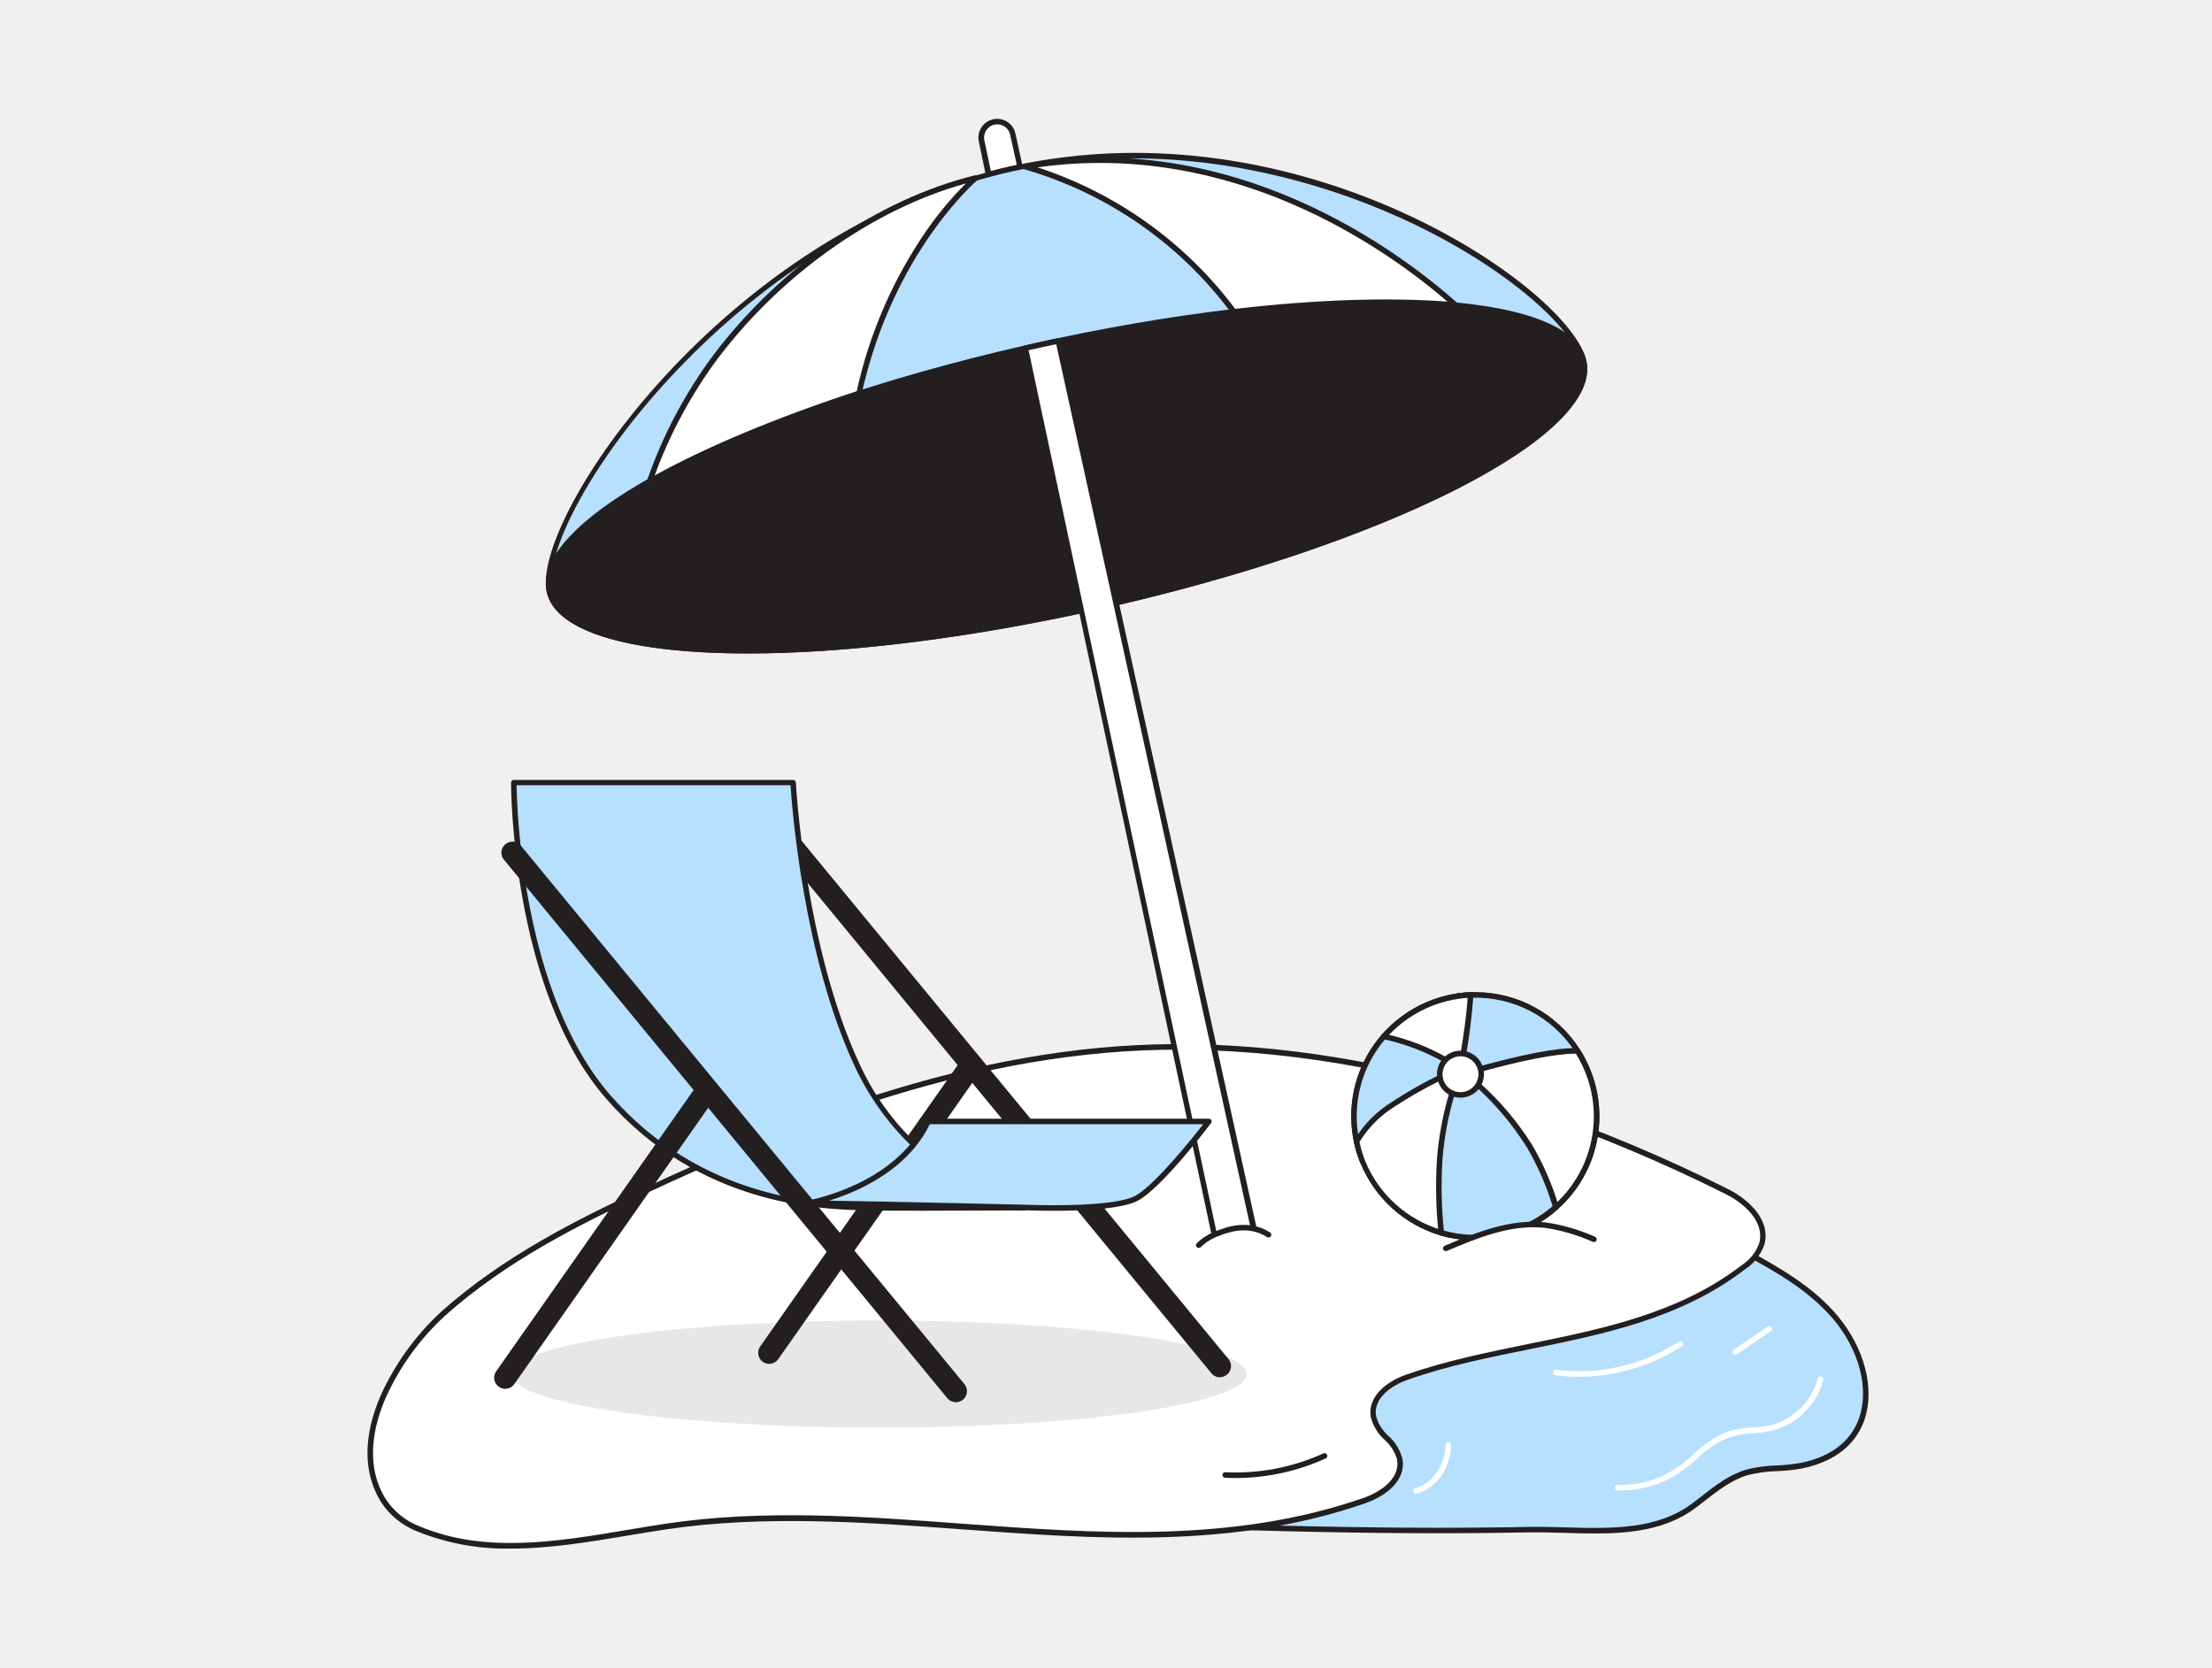
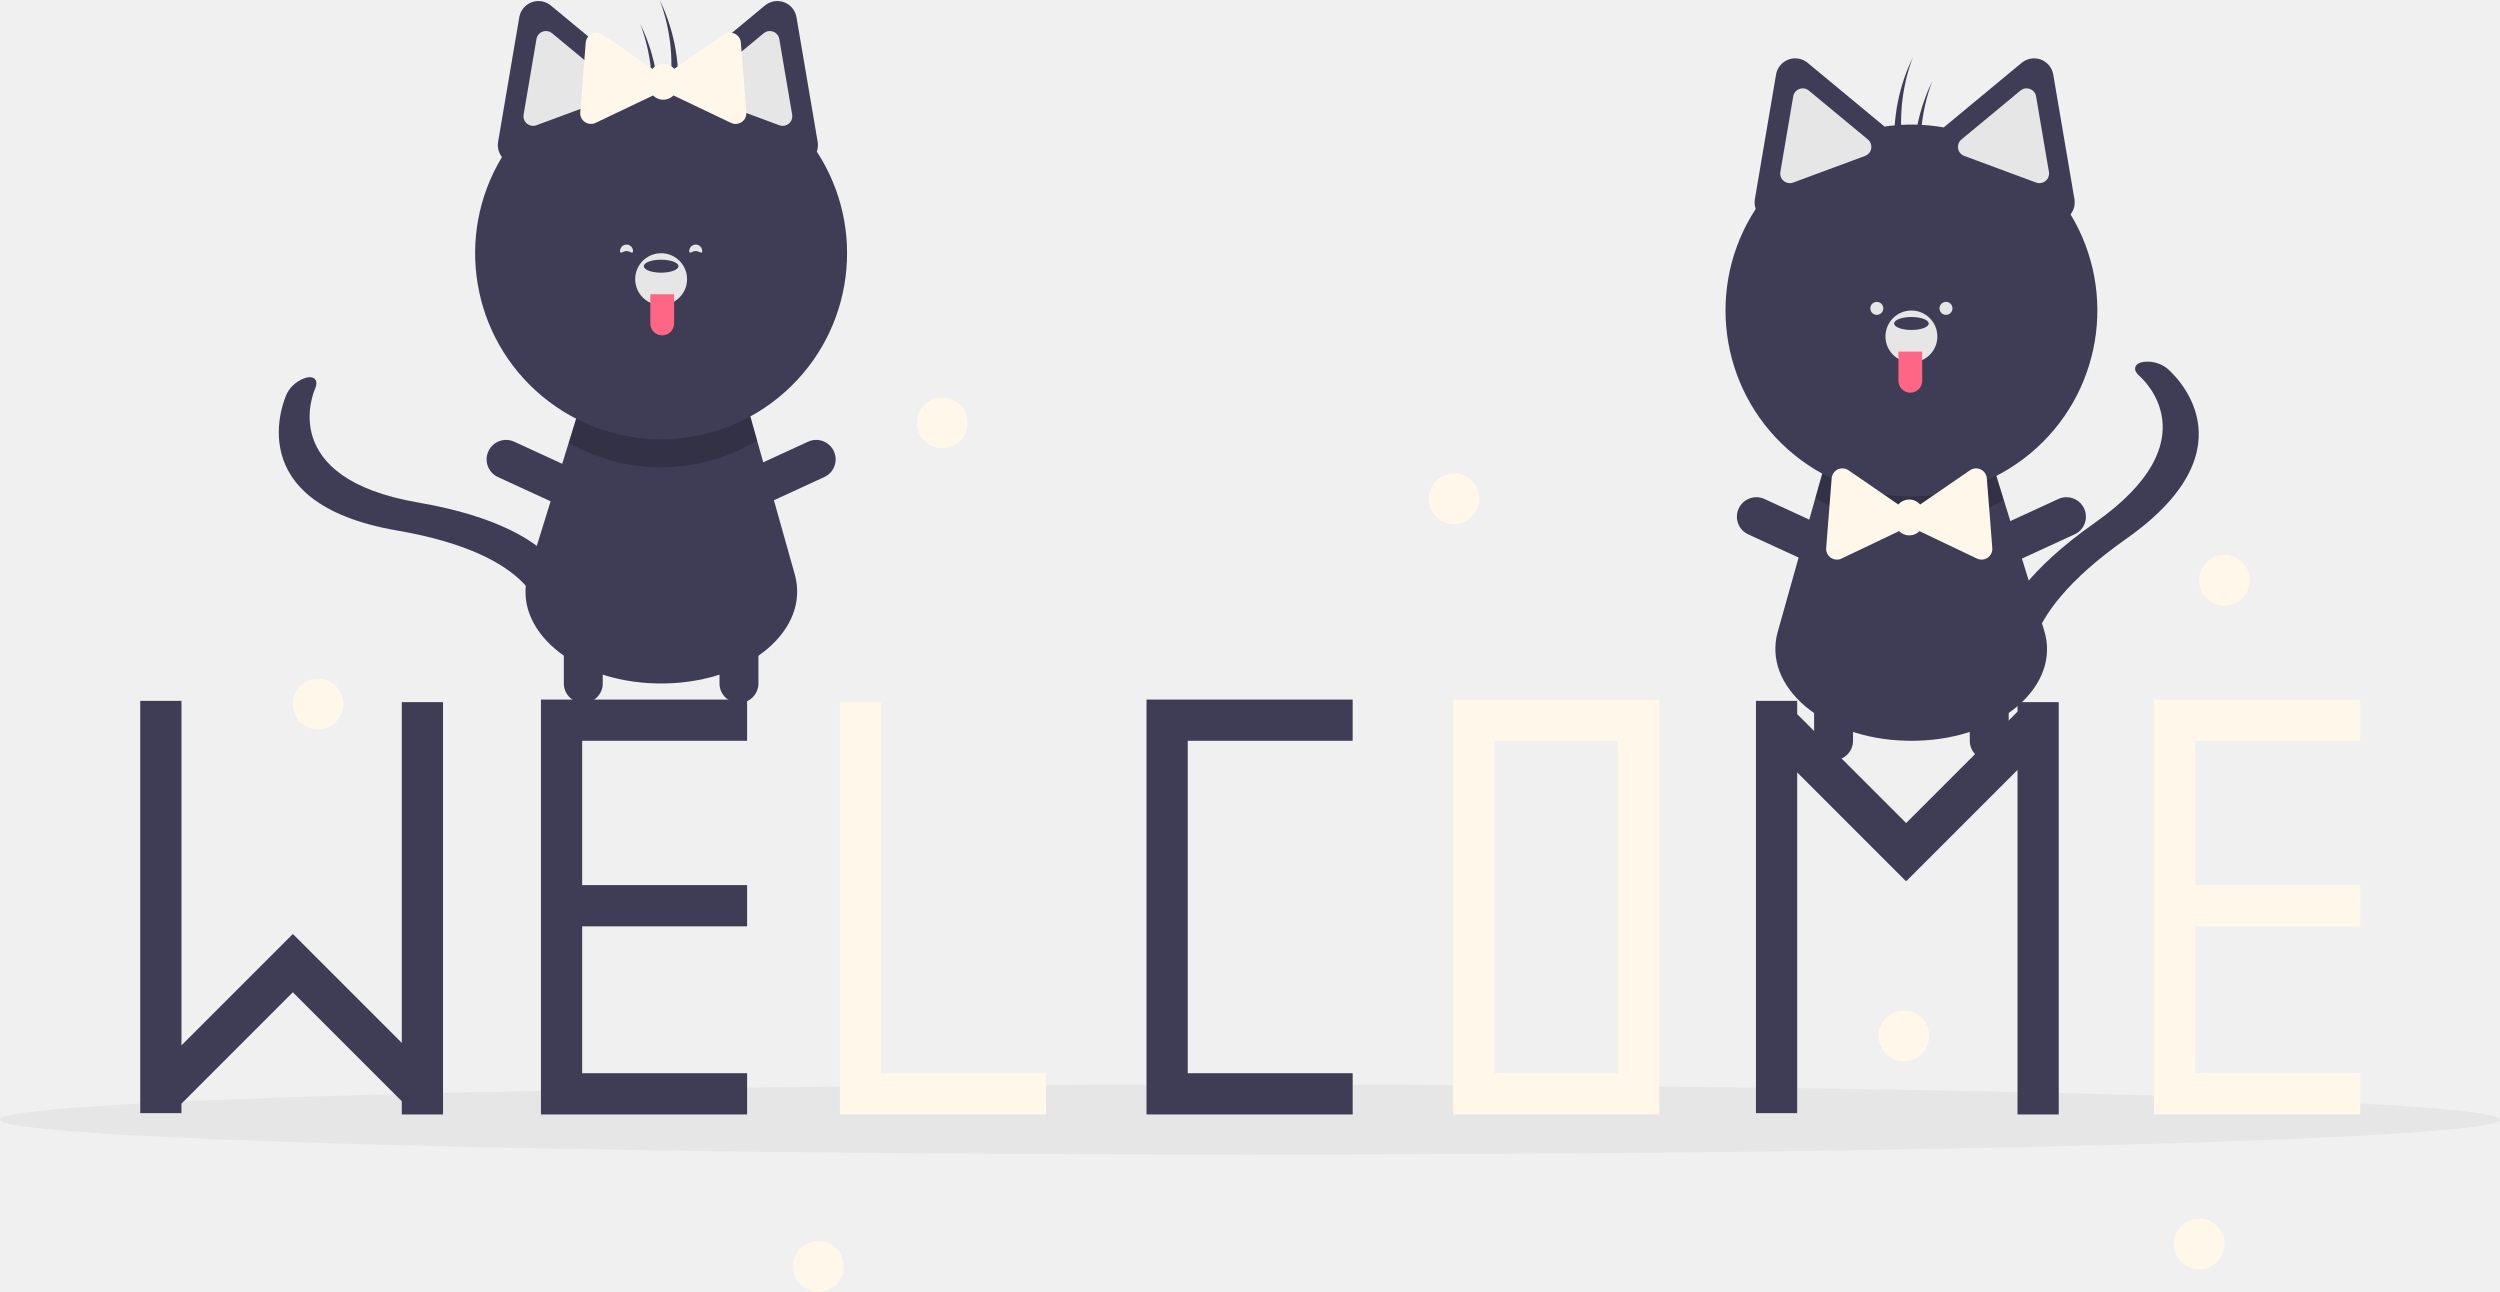
- <svg xmlns="http://www.w3.org/2000/svg" viewBox="0 0 400 300" width="406" height="306" class="illustration styles_illustrationTablet__1DWOa">
-   <g id="_546_umrella_flatline" data-name="#546_umrella_flatline">
-     <path d="M269.66,275.94c2.22,0,4.45-.06,6.68-.1,9.87-.2,21.62,1.94,30-4.35,3-2.28,5.93-4.93,9.57-6,3.21-1,6.68-.55,10-1.24,14.68-3.07,13.79-17.6,6-26.84-7.56-9-19.3-12.16-28.23-19.36-5.43-4.39-13.06-3.5-19.29-3.5a76.45,76.45,0,0,0-47,16.19c-4.79,3.67-9.18,6.25-12.76,11.91a68.66,68.66,0,0,0-8.72,21.08,12,12,0,0,0-.31,5.61c1.18,4.5,6.34,6,9.48,6.1C239.88,275.85,254.78,276.11,269.66,275.94Z" fill="#b7e0ff" />
-     <path d="M288.37,276.54c-1.82,0-3.65-.06-5.47-.11-2.29-.07-4.45-.13-6.55-.09s-4.46.08-6.69.1h0c-12.94.14-27.13,0-44.67-.51-3.08-.09-8.66-1.55-9.94-6.47a12.39,12.39,0,0,1,.3-5.85,70,70,0,0,1,8.78-21.24c3-4.74,6.6-7.39,10.41-10.19.81-.59,1.64-1.2,2.48-1.85,14.09-10.77,30.44-16.42,47.31-16.29.87,0,1.77,0,2.69,0,5.67-.11,12.1-.23,16.91,3.65a81.43,81.43,0,0,0,11.77,7.42c5.89,3.26,12,6.63,16.53,12,4.93,5.84,6.86,13.25,4.92,18.88-1.09,3.16-3.92,7.25-11.19,8.77a30.47,30.47,0,0,1-4.53.5A23.75,23.75,0,0,0,316,266c-2.88.86-5.36,2.79-7.75,4.65-.56.43-1.1.86-1.66,1.28C301.38,275.83,294.94,276.54,288.37,276.54Zm-10.6-1.21c1.67,0,3.37.05,5.15.1,8.2.24,16.68.49,23.11-4.34.55-.41,1.09-.84,1.64-1.26,2.47-1.93,5-3.92,8.08-4.83a25.1,25.1,0,0,1,5.62-.77,30.41,30.41,0,0,0,4.38-.48c5.4-1.12,9-3.93,10.45-8.12,1.83-5.3,0-12.33-4.74-17.91C327,232.49,321,229.16,315.22,226a81.19,81.19,0,0,1-11.92-7.52c-4.53-3.66-10.77-3.54-16.26-3.43-1.1,0-2.17,0-3.22,0-16.46,0-32.42,5.55-46.2,16.09-.84.65-1.67,1.26-2.49,1.86-3.73,2.74-7.25,5.33-10.15,9.92a68.65,68.65,0,0,0-8.65,20.92,11.66,11.66,0,0,0-.32,5.38c1.14,4.35,6.2,5.64,9,5.72,17.53.5,31.71.66,44.63.51h0c2.23,0,4.45-.06,6.68-.1Z" fill="#231f20" />
-     <path d="M277.18,200c-20-6.79-40.66-11-61.48-11.39-34.84-.62-68,11.44-100,26.46-12.37,5.82-24.79,12.21-35.45,21.69-7.43,6.61-18.07,22.34-10.89,33.87a13.44,13.44,0,0,0,6.34,5.13c14.17,5.94,30.38,1.7,44.76-.45,41.88-6.26,85.16,9.64,126.35-4.73,3.21-1.12,7.1-3.79,6.3-7.57-.64-3.07-4.17-4.45-4.73-7.55-.65-3.6,3-6.08,6-7.14,20.3-7.1,43.17-6.3,60.84-19.88a8.42,8.42,0,0,0,3.34-4.19c1.18-4.19-2.81-7.76-6.3-9.5A282.24,282.24,0,0,0,277.18,200Z" fill="#fff" />
-     <path d="M92.38,279.27a43.13,43.13,0,0,1-16.9-3.09,13.76,13.76,0,0,1-6.58-5.33c-3.24-5.21-3.27-11.86-.07-19.24a46.85,46.85,0,0,1,11.06-15.27c11.1-9.87,24.18-16.41,35.57-21.76,28.7-13.48,63.06-27.18,100.25-26.51,19.66.35,40.39,4.19,61.63,11.42h0a283,283,0,0,1,35.14,14.77c3.81,1.9,7.81,5.68,6.56,10.09a8.83,8.83,0,0,1-3.52,4.45c-11.52,8.85-25.45,11.68-38.92,14.42-7.33,1.49-14.92,3-22.05,5.53-3,1.05-6.28,3.4-5.71,6.58a7.44,7.44,0,0,0,2.25,3.58,8.48,8.48,0,0,1,2.48,4c.85,4-3,6.89-6.62,8.14-23.88,8.33-48.82,6.51-72.95,4.74-17.62-1.29-35.84-2.62-53.49,0-2.2.32-4.44.7-6.71,1.08C106.7,278.05,99.47,279.27,92.38,279.27Zm120.73-90.22c-36,0-69.3,13.32-97.22,26.43-11.33,5.33-24.33,11.82-35.33,21.61A45.62,45.62,0,0,0,69.75,252c-2.14,4.92-3.87,12.1,0,18.31a12.74,12.74,0,0,0,6.11,4.93c11.87,5,25,2.76,37.77.62,2.28-.38,4.52-.76,6.73-1.09,17.76-2.66,36-1.32,53.71,0,24,1.76,48.87,3.58,72.55-4.68,3.2-1.12,6.68-3.62,6-7a7.66,7.66,0,0,0-2.24-3.49,8.29,8.29,0,0,1-2.49-4.07c-.69-3.8,3-6.53,6.36-7.7,7.2-2.52,14.82-4.07,22.18-5.57,13.36-2.71,27.18-5.52,38.52-14.23a8,8,0,0,0,3.16-3.93c1.08-3.83-2.58-7.2-6.05-8.93a285.51,285.51,0,0,0-35-14.72c-21.14-7.19-41.78-11-61.33-11.36Z" fill="#231f20" />
-     <path d="M285.6,248.21a32.72,32.72,0,0,1-4.31-.28.5.5,0,0,1-.42-.56.48.48,0,0,1,.56-.43,33.1,33.1,0,0,0,22.21-5.12.5.5,0,0,1,.54.84A34.39,34.39,0,0,1,285.6,248.21Z" fill="#fff" />
-     <path d="M313.8,244.22a.49.49,0,0,1-.41-.22.5.5,0,0,1,.13-.7l6.14-4.16a.51.51,0,0,1,.7.14.5.5,0,0,1-.14.69l-6.14,4.16A.47.47,0,0,1,313.8,244.22Z" fill="#fff" />
-     <path d="M256.11,269.36a.5.5,0,0,1-.13-1c3-.8,5.38-4.25,5.41-7.85a.48.48,0,0,1,.51-.49.49.49,0,0,1,.49.5c0,4.1-2.68,7.88-6.15,8.81Z" fill="#fff" />
-     <ellipse cx="158.97" cy="247.71" rx="66.46" ry="9.68" fill="#e6e7e8" />
-     <path d="M182.92,22.92a2.91,2.91,0,0,1,.19.59l1.31,5.94-1.43.31c-1.43.32-2.84.66-4.24,1l-1.28-6.06a2.89,2.89,0,0,1,5.45-1.82Z" fill="#fff" />
-     <path d="M178.75,31.3a.48.48,0,0,1-.26-.07.54.54,0,0,1-.23-.32L177,24.84a3.39,3.39,0,0,1,6.39-2.13h0a3.29,3.29,0,0,1,.23.69l1.3,5.94a.49.49,0,0,1-.07.39.45.45,0,0,1-.32.21l-1.31.28-.11,0c-1.42.31-2.84.66-4.21,1Zm1.55-9.55a2.67,2.67,0,0,0-.56.06A2.41,2.41,0,0,0,178,24.63l1.18,5.55c1.23-.32,2.48-.63,3.75-.91l.1,0,.84-.19-1.2-5.45a2.46,2.46,0,0,0-.16-.48h0A2.37,2.37,0,0,0,180.3,21.75Z" fill="#231f20" />
-     <path d="M99.36,106.18c2.9,13.08,47.13,14.38,98.77,2.9s91.16-31.39,88.25-44.47S234.63,18.28,183,29.76,96.45,93.1,99.36,106.18Z" fill="#b7e0ff" />
-     <path d="M135.25,117.41c-1.64,0-3.24,0-4.8-.07-18.9-.55-30.12-4.48-31.58-11-2.94-13.22,32.09-65.48,84-77C235.46,17.58,284,51.48,286.87,64.5c3,13.56-35.92,33.35-88.63,45.07C175.31,114.67,153.18,117.41,135.25,117.41Zm-35.4-11.34c1.33,6,12.49,9.74,30.63,10.27,18.62.54,42.61-2.2,67.54-7.75,51.3-11.4,90.71-31.08,87.87-43.87-1.39-6.26-14.16-17.8-33.14-26.29-13.2-5.91-39.8-14.82-69.66-8.19C131.7,41.67,97,93.09,99.85,106.07Z" fill="#231f20" />
-     <path d="M286.38,64.61c2.84,12.77-34.75,32.05-84.6,43.64-1.2.29-2.42.56-3.64.84l-2.59.56c-50.53,10.86-93.34,9.39-96.2-3.47s35.52-32.44,86.1-44l2.15-.48,3.75-.82C241.38,50.31,283.54,51.85,286.38,64.61Z" fill="#231f20" />
-     <path d="M135.29,117.42c-20.88,0-34.79-3.78-36.42-11.13-3-13.26,35-32.84,86.47-44.57l2.15-.49,3.76-.81c50.72-10.75,92.72-9,95.61,4.08s-34.42,32.49-85,44.24c-1.2.29-2.42.56-3.64.83-.86.2-1.73.38-2.59.57C172.91,115,151.9,117.42,135.29,117.42Zm115.25-63c-16.36,0-37,2.28-59.08,7l-3.75.82c-.73.15-1.44.32-2.14.48-50,11.42-88.5,30.88-85.73,43.38s45.66,13.83,95.61,3.09l2.58-.56q1.83-.41,3.63-.84c49.18-11.43,87-30.74,84.23-43h0C284.38,57.93,270.75,54.44,250.54,54.44Z" fill="#231f20" />
-     <path d="M263.23,54.44c-10.71-1-24.52-.62-40.1,1.2a71.84,71.84,0,0,0-37.84-26.27C223.08,23,252.5,44.9,263.23,54.44Z" fill="#fff" />
-     <path d="M223.13,56.14a.51.51,0,0,1-.41-.2,71.23,71.23,0,0,0-37.53-26.08.5.5,0,0,1-.39-.5.49.49,0,0,1,.41-.48c37.93-6.4,67.43,15.48,78.35,25.18a.51.51,0,0,1,.13.57.5.5,0,0,1-.51.3c-10.77-1-24.6-.6-40,1.21ZM187.61,29.52a72.85,72.85,0,0,1,35.75,25.59C238,53.41,251.21,53,261.75,53.8,250.36,44,222.8,24.57,187.61,29.52Z" fill="#231f20" />
-     <path d="M176.45,31.45s-15.31,12.76-21.11,39c-15.2,4.92-28.22,10.4-37.87,15.88a85.09,85.09,0,0,1,12-22.55C139.58,50.34,156.68,36.29,176.45,31.45Z" fill="#fff" />
-     <path d="M117.47,86.81a.52.52,0,0,1-.32-.11.5.5,0,0,1-.15-.55,84.58,84.58,0,0,1,12-22.69c12.15-16.07,29.83-28.22,47.31-32.5a.5.5,0,0,1,.43.87c-.15.13-15.25,13-20.94,38.71a.53.53,0,0,1-.33.37c-15,4.85-28.07,10.33-37.79,15.84A.5.5,0,0,1,117.47,86.81Zm57.19-54.38C158,37.05,141.4,48.76,129.82,64.06a83.81,83.81,0,0,0-11.43,21.16C128,79.94,140.56,74.7,154.92,70a82.17,82.17,0,0,1,12.74-29.22A62.24,62.24,0,0,1,174.66,32.43Z" fill="#231f20" />
-     <path d="M219.74,222.71l1.75-.47a16.69,16.69,0,0,1,5-.64l.32,0-25-113.38L191.35,60.91c-1.25.25-2.49.53-3.75.8l-2.15.5,10.11,47.44,24.09,113.09Z" fill="#fff" />
-     <path d="M219.65,223.24a.45.45,0,0,1-.25-.07.51.51,0,0,1-.24-.32L185,62.31a.49.49,0,0,1,.37-.59l.36-.08,1.81-.42,1.38-.3,2.37-.5a.5.5,0,0,1,.59.38l35.41,160.73a.48.48,0,0,1-.11.44.52.52,0,0,1-.43.16l-.29,0a15.87,15.87,0,0,0-4.81.63l-1.46.38-.25.07-.1,0ZM186,62.58l34,159.53,1.34-.35a18.55,18.55,0,0,1,4.76-.68L191,61.5l-1.87.4-1.39.3Z" fill="#231f20" />
-     <path d="M220.6,248.3a2,2,0,0,1-1.54-.73L138.71,150a2,2,0,0,1,3.09-2.54L222.15,245a2,2,0,0,1-1.55,3.27Z" fill="#231f20" />
-     <path d="M139.1,245.87a2,2,0,0,1-1.15-.36,2,2,0,0,1-.48-2.79l35.69-50.84a2,2,0,1,1,3.28,2.3L140.74,245A2,2,0,0,1,139.1,245.87Z" fill="#231f20" />
-     <path d="M143.42,140.75H92.91S92.7,177.7,110,197.53s39.92,19.84,46.4,20.06,28.92,0,28.92,0A46.63,46.63,0,0,1,155,191.9C144.93,170.32,143.42,140.75,143.42,140.75Z" fill="#b7e0ff" />
-     <path d="M166.73,218.18c-4.29,0-8.23,0-10.38-.09l-.7,0c-7.23-.21-29.23-.86-46.06-20.2-17.19-19.75-17.18-56.74-17.18-57.11a.51.51,0,0,1,.5-.5h50.51a.5.5,0,0,1,.5.47c0,.3,1.62,29.73,11.56,51a46.54,46.54,0,0,0,29.91,25.41.5.5,0,0,1,.4.53.51.51,0,0,1-.49.46C185.15,218.09,175.24,218.18,166.73,218.18ZM93.42,141.25c.06,4.46,1.06,37.73,16.92,56,16.54,19,38.22,19.64,45.34,19.85l.71,0c4.88.16,19.08.07,25.58,0a48,48,0,0,1-27.39-25c-9.33-19.93-11.38-47-11.63-50.86Z" fill="#231f20" />
-     <path d="M146.11,216.82s16.09-2.7,21.7-14.78H218.6s-8.63,11.37-12.95,13.82-20.36,1.73-20.36,1.73S152.21,216.82,146.11,216.82Z" fill="#b7e0ff" />
-     <path d="M190.52,218.19c-2.86,0-5-.09-5.25-.11s-33.14-.76-39.16-.76a.5.5,0,0,1-.5-.46.49.49,0,0,1,.42-.53c.15,0,15.89-2.81,21.33-14.5a.48.48,0,0,1,.45-.29H218.6a.5.5,0,0,1,.45.28.49.49,0,0,1-.05.52c-.35.47-8.75,11.49-13.1,13.95C203.08,217.89,195.65,218.19,190.52,218.19Zm-40.59-1.83c10.58.15,35.09.72,35.37.73s16,.68,20.11-1.67c3.51-2,10.13-10.26,12.17-12.88H168.13C164.09,210.88,155.06,214.77,149.93,216.36Z" fill="#231f20" />
-     <path d="M172.85,252.8a2,2,0,0,1-1.54-.72L91,154.55A2,2,0,0,1,94.05,152l80.35,97.53a2,2,0,0,1-.27,2.82A2.06,2.06,0,0,1,172.85,252.8Z" fill="#231f20" />
-     <path d="M91.35,250.38A2,2,0,0,1,90.2,250a2,2,0,0,1-.48-2.78l35.69-50.84a2,2,0,0,1,3.28,2.29L93,249.53A2,2,0,0,1,91.35,250.38Z" fill="#231f20" />
-     <path d="M288.72,201.09A21.94,21.94,0,0,1,266.78,223a22.31,22.31,0,0,1-4.58-.48c-.53-.12-1.05-.25-1.57-.4a22,22,0,0,1-14.2-12.84,21.38,21.38,0,0,1-1.12-3.67,21.92,21.92,0,0,1,4.93-19c.24-.28.49-.55.74-.8a21.8,21.8,0,0,1,12.56-6.48,18.63,18.63,0,0,1,2.38-.22c.29,0,.57,0,.86,0a21.94,21.94,0,0,1,18.47,10.09c.3.48.59,1,.86,1.47A21.75,21.75,0,0,1,288.72,201.09Z" fill="#fff" />
-     <path d="M266.78,223.54a22.81,22.81,0,0,1-4.68-.49c-.55-.12-1.08-.25-1.61-.41A22.62,22.62,0,0,1,246,209.51a21.55,21.55,0,0,1-1.15-3.76,22.83,22.83,0,0,1-.49-4.66,22.48,22.48,0,0,1,5.53-14.75c.25-.29.5-.56.76-.82a22.52,22.52,0,0,1,12.85-6.63,21.48,21.48,0,0,1,2.44-.22l.87,0A22.39,22.39,0,0,1,285.67,189c.31.49.61,1,.88,1.5a22.44,22.44,0,0,1-4.89,27.41,20.77,20.77,0,0,1-2.94,2.22A22.39,22.39,0,0,1,266.78,223.54Zm0-43.89-.84,0a19.61,19.61,0,0,0-2.32.21,21.55,21.55,0,0,0-12.28,6.33q-.37.39-.72.78a21.44,21.44,0,0,0,10.15,34.69c.51.15,1,.28,1.53.39a21.63,21.63,0,0,0,4.48.47A21.45,21.45,0,0,0,285.67,191c-.26-.5-.55-1-.84-1.45A21.39,21.39,0,0,0,266.78,179.65Z" fill="#231f20" />
-     <path d="M264.1,192.64h0c-.13.11-1.37,1.17-3.19,2.77a199.7,199.7,0,0,0-14.47,13.9,21.38,21.38,0,0,1-1.12-3.67,21.92,21.92,0,0,1,4.93-19c.24-.28.49-.55.74-.8a28.9,28.9,0,0,1,10.71,4.75A23.46,23.46,0,0,1,264.1,192.64Z" fill="#b7e0ff" />
-     <path d="M246.43,209.82h-.08a.49.49,0,0,1-.38-.3,21.55,21.55,0,0,1-1.15-3.76,22.83,22.83,0,0,1-.49-4.66,22.48,22.48,0,0,1,5.53-14.75c.25-.28.5-.56.76-.82a.49.49,0,0,1,.47-.14,29.62,29.62,0,0,1,10.9,4.84,25.94,25.94,0,0,1,2.46,2.05.5.5,0,0,1,.06.65.44.44,0,0,1-.13.14c-.24.2-1.43,1.22-3.15,2.74a198,198,0,0,0-14.43,13.86A.51.51,0,0,1,246.43,209.82Zm4.71-23.4-.52.57a21.43,21.43,0,0,0-4.82,18.56,19.14,19.14,0,0,0,.81,2.83c4.21-4.59,10.5-10.27,14-13.33,1.27-1.12,2.25-2,2.78-2.43a23.27,23.27,0,0,0-2-1.59A28.38,28.38,0,0,0,251.14,186.42Z" fill="#231f20" />
-     <path d="M286.11,190.71c-2.59-.25-4.7,4-7.08,4.12a48.87,48.87,0,0,0-9,.86c-2.11.42-5.79-.81-5.79-.81l-.22-5.13-.44-10.36a18.63,18.63,0,0,1,2.38-.22c.29,0,.57,0,.86,0a21.94,21.94,0,0,1,18.47,10.09C285.55,189.72,285.84,190.21,286.11,190.71Z" fill="#b7e0ff" />
-     <path d="M269,196.28a18.17,18.17,0,0,1-4.93-.93.5.5,0,0,1-.34-.45L263,179.41a.51.51,0,0,1,.42-.52,21.86,21.86,0,0,1,2.45-.22l.87,0A22.39,22.39,0,0,1,285.67,189c.31.49.61,1,.88,1.5a.51.51,0,0,1,0,.52.56.56,0,0,1-.47.22c-1.13-.12-2.3.95-3.43,2s-2.28,2.09-3.58,2.14a49.19,49.19,0,0,0-9,.85A5.62,5.62,0,0,1,269,196.28Zm-4.28-1.78c.92.29,3.59,1,5.2.7a50.12,50.12,0,0,1,9.13-.87c.93,0,1.91-.93,2.94-1.88a8,8,0,0,1,3.33-2.19l-.46-.76a21.44,21.44,0,0,0-18.89-9.83c-.63,0-1.26.07-1.88.15Z" fill="#231f20" />
-     <path d="M288.72,201.09a22.06,22.06,0,0,1-10.27,18.59l-12.67-22.84-1.85-3.34h0l1-.2c.66-.14,14.05-4.27,20.35-4,.3.48.59,1,.86,1.47A21.75,21.75,0,0,1,288.72,201.09Z" fill="#fff" />
-     <path d="M278.45,220.18l-.12,0a.49.49,0,0,1-.32-.24l-14.52-26.18a.51.51,0,0,1,.44-.75l.05,0,.82-.17c.08,0,.38-.1.86-.24,9.34-2.66,15.94-3.94,19.61-3.82a.48.48,0,0,1,.4.23c.31.49.61,1,.88,1.5a22.44,22.44,0,0,1-4.89,27.41,20.77,20.77,0,0,1-2.94,2.22A.5.5,0,0,1,278.45,220.18Zm-13.76-26.34L278.63,219a21.89,21.89,0,0,0,2.37-1.83A21.44,21.44,0,0,0,285.67,191c-.22-.42-.46-.82-.7-1.22-3.64,0-10,1.22-19,3.79l-.93.26Z" fill="#231f20" />
-     <path d="M264.1,192.64h0c0,.07-.07.36-.17.84h0c-.15.77-.39,2-.66,3.65-1,6.22-2.5,17.55-1.07,25.41-.53-.12-1.05-.25-1.57-.4a22,22,0,0,1-14.2-12.84,21.38,21.38,0,0,1-1.12-3.67,19.66,19.66,0,0,1,6.59-6.7,76.38,76.38,0,0,1,8.51-4.85A20.1,20.1,0,0,1,264.1,192.64Z" fill="#fff" />
-     <path d="M262.2,223.06h-.11c-.54-.12-1.07-.25-1.6-.41A22.62,22.62,0,0,1,246,209.51a21.55,21.55,0,0,1-1.15-3.76.48.48,0,0,1,.05-.35,20.48,20.48,0,0,1,6.76-6.87,75.67,75.67,0,0,1,8.56-4.88,21.3,21.3,0,0,1,3.82-1.5.47.47,0,0,1,.41.11.49.49,0,0,1,.18.38h0c0,.15-.08.45-.18.94,0,0,0,0,0,.06-.15.78-.39,2-.65,3.58-1,6.08-2.48,17.44-1.07,25.24a.51.51,0,0,1-.14.45A.52.52,0,0,1,262.2,223.06Zm-16.36-17.33a21.3,21.3,0,0,0,1,3.4,21.59,21.59,0,0,0,13.88,12.55l.81.22c-1.22-7.9.21-18.88,1.2-24.84.27-1.61.51-2.88.66-3.66v0a28.26,28.26,0,0,0-2.82,1.18,76.94,76.94,0,0,0-8.45,4.82A19.58,19.58,0,0,0,245.84,205.73Z" fill="#231f20" />
-     <path d="M281.33,217.51A21.78,21.78,0,0,1,266.78,223a22.31,22.31,0,0,1-4.58-.48c-.53-.12-1.05-.25-1.57-.4a77.42,77.42,0,0,1-.27-13.47,57.11,57.11,0,0,1,2.23-11.78,41.5,41.5,0,0,1,1.5-4.26h0s.29.22.8.65,1.4,1.2,2.4,2.13a52.46,52.46,0,0,1,9.22,11A48.9,48.9,0,0,1,281.33,217.51Z" fill="#b7e0ff" />
-     <path d="M266.78,223.54a22.81,22.81,0,0,1-4.68-.49c-.55-.12-1.08-.25-1.61-.41a.49.49,0,0,1-.36-.43,79.35,79.35,0,0,1-.27-13.56,57.62,57.62,0,0,1,2.25-11.88c.64-2.13,1.22-3.59,1.5-4.28a.86.86,0,0,1,.13-.2.52.52,0,0,1,.67,0l.81.67c.39.33,1.24,1.05,2.42,2.15A52.43,52.43,0,0,1,277,206.19a49.43,49.43,0,0,1,4.86,11.18.51.51,0,0,1-.14.51,21.46,21.46,0,0,1-2.95,2.22A22.39,22.39,0,0,1,266.78,223.54Zm-5.68-1.77,1.2.3a21.63,21.63,0,0,0,4.48.47,21.4,21.4,0,0,0,11.41-3.29,20.84,20.84,0,0,0,2.57-1.9,48.91,48.91,0,0,0-4.67-10.66,52.05,52.05,0,0,0-9.13-10.9c-1.16-1.08-2-1.79-2.38-2.11l-.27-.23c-.32.8-.76,2-1.24,3.61a56.1,56.1,0,0,0-2.21,11.67A77,77,0,0,0,261.1,221.77Z" fill="#231f20" />
-     <path d="M265.92,179.17a99.64,99.64,0,0,1-1.3,10.61c-.29,1.72-.52,2.86-.52,2.86a29.52,29.52,0,0,0-2.71-1.74,40.11,40.11,0,0,0-11.15-4.23c.24-.28.49-.55.74-.8a21.8,21.8,0,0,1,12.56-6.48A18.63,18.63,0,0,1,265.92,179.17Z" fill="#fff" />
-     <path d="M264.1,193.14a.53.53,0,0,1-.29-.1,28,28,0,0,0-2.66-1.7,39.62,39.62,0,0,0-11-4.19.48.48,0,0,1-.36-.33.49.49,0,0,1,.09-.48c.25-.28.5-.56.76-.82a22.52,22.52,0,0,1,12.85-6.63,21.48,21.48,0,0,1,2.44-.22.52.52,0,0,1,.37.14.49.49,0,0,1,.14.38,100.89,100.89,0,0,1-1.31,10.68c-.29,1.72-.52,2.86-.52,2.86a.48.48,0,0,1-.3.37A.58.58,0,0,1,264.1,193.14Zm-12.92-6.77a40.09,40.09,0,0,1,10.46,4.1c.73.41,1.43.85,2.12,1.31.09-.49.22-1.21.36-2.08.48-2.84,1.08-6.81,1.27-10-.6,0-1.19.1-1.77.19a21.55,21.55,0,0,0-12.28,6.33Z" fill="#231f20" />
-     <circle cx="264.1" cy="193.49" r="3.75" fill="#fff" />
-     <path d="M264.1,197.74a4.25,4.25,0,1,1,4.25-4.25A4.26,4.26,0,0,1,264.1,197.74Zm0-7.49a3.25,3.25,0,1,0,3.25,3.24A3.25,3.25,0,0,0,264.1,190.25Z" fill="#231f20" />
-     <path d="M216.76,224.41a9.43,9.43,0,0,1,2.8-1.89c1.46-.56,5.72-2.6,9.8,0" fill="#fff" />
-     <path d="M216.76,224.91a.5.5,0,0,1-.35-.85,9.76,9.76,0,0,1,3-2l.37-.15c1.77-.7,5.89-2.35,9.88.19a.5.5,0,1,1-.53.85c-3.56-2.27-7.22-.81-9-.11l-.38.15a9,9,0,0,0-2.62,1.78A.51.51,0,0,1,216.76,224.91Z" fill="#231f20" />
-     <path d="M223.5,266.51c-.65,0-1.3,0-1.95-.05a.5.5,0,1,1,0-1,38.17,38.17,0,0,0,17.77-3.41.5.5,0,0,1,.66.25.49.49,0,0,1-.24.66A39.33,39.33,0,0,1,223.5,266.51Z" fill="#231f20" />
-     <path d="M261.44,225c5.72-2.41,11.76-4.87,17.93-4.21a33.66,33.66,0,0,1,8.84,2.57" fill="#fff" />
-     <path d="M261.44,225.48a.51.51,0,0,1-.46-.31.5.5,0,0,1,.27-.66c5.49-2.31,11.71-4.92,18.17-4.23a34.08,34.08,0,0,1,9,2.6.5.5,0,0,1-.38.93,33,33,0,0,0-8.71-2.54c-6.19-.67-12.29,1.9-17.68,4.17A.58.58,0,0,1,261.44,225.48Z" fill="#231f20" />
-     <path d="M293.18,268.75h-.67a.5.5,0,0,1-.48-.52.52.52,0,0,1,.52-.48,17.93,17.93,0,0,0,11-3.32c1-.69,1.88-1.49,2.77-2.27a19,19,0,0,1,6.13-4.06,18.41,18.41,0,0,1,4.33-.72A25.46,25.46,0,0,0,320,257a11.88,11.88,0,0,0,8.71-8.46.5.5,0,0,1,1,.25,12.93,12.93,0,0,1-9.46,9.19,24.55,24.55,0,0,1-3.28.43,18.12,18.12,0,0,0-4.09.68A17.59,17.59,0,0,0,307,262.9a35.69,35.69,0,0,1-2.85,2.33A19,19,0,0,1,293.18,268.75Z" fill="#fff" />
-   </g>
+ <svg xmlns="http://www.w3.org/2000/svg" data-name="Layer 1" width="889.076" height="459.38" viewBox="0 0 889.076 459.38">
+   <ellipse cx="444.538" cy="398.169" rx="444.538" ry="12.435" fill="#e6e6e6" />
+   <path d="M836.907,483.742c-.561.008-1.123.015-1.692.015s-1.13-.008-1.692-.015c-29.757-.677-51.326-19.269-45.836-38.777l13.387-47.589,3.383-12.041,59.976,1.023,3.645,11.78,14.348,46.366C888.502,464.119,866.934,483.065,836.907,483.742Z" transform="translate(-155.4622 -220.3102)" fill="#3f3d56" />
+   <path d="M868.079,398.137a66.201,66.201,0,0,1-67.004-.761l3.383-12.041,59.976,1.023Z" transform="translate(-155.4622 -220.3102)" opacity="0.2" />
+   <path d="M865.548,446.544c2.591-9.656,11.106-23.585,34.987-40.38,41.648-29.294,16.803-51.259,15.727-52.18-2.258-1.93-1.925-4.098.775-4.839a11.224,11.224,0,0,1,9.034,2.103c1.348,1.115,32.459,27.683-14.537,60.734-42.295,29.75-33.302,49.169-33.199,49.355,1.133,2.077-.684,3.739-4.063,3.716s-7.039-1.723-8.176-3.797C865.856,460.818,863.135,455.533,865.548,446.544Z" transform="translate(-155.4622 -220.3102)" fill="#3f3d56" />
+   <path d="M807.534,490.677a6.92,6.92,0,0,1-6.92-6.92V453.769a6.92,6.92,0,0,1,13.841,0v29.988A6.92,6.92,0,0,1,807.534,490.677Z" transform="translate(-155.4622 -220.3102)" fill="#3f3d56" />
+   <path d="M813.602,419.484a6.92,6.92,0,0,1-9.179,3.394l-27.243-12.534a6.92,6.92,0,0,1,5.785-12.574l27.243,12.534A6.92,6.92,0,0,1,813.602,419.484Z" transform="translate(-155.4622 -220.3102)" fill="#3f3d56" />
+   <path d="M856.829,419.484a6.92,6.92,0,0,0,9.179,3.394l27.243-12.534a6.92,6.92,0,0,0-5.785-12.574l-27.243,12.534A6.92,6.92,0,0,0,856.829,419.484Z" transform="translate(-155.4622 -220.3102)" fill="#3f3d56" />
+   <path d="M862.897,490.677a6.92,6.92,0,0,0,6.92-6.92V453.769a6.92,6.92,0,1,0-13.841,0v29.988A6.92,6.92,0,0,0,862.897,490.677Z" transform="translate(-155.4622 -220.3102)" fill="#3f3d56" />
+   <path d="M891.818,296.535a6.806,6.806,0,0,0,1.373-5.408l-3.766-22.157-3.766-22.157a6.913,6.913,0,0,0-11.226-4.164L857.127,256.988l-10.426,8.64a65.694,65.694,0,0,0-21.047-.317l-10.043-8.322-17.305-14.34a6.913,6.913,0,0,0-11.226,4.164l-3.766,22.157-3.766,22.157a6.844,6.844,0,0,0,.301,3.474,66.118,66.118,0,1,0,111.969,1.935Z" transform="translate(-155.4622 -220.3102)" fill="#3f3d56" />
+   <path d="M796.572,251.728a3.447,3.447,0,0,0-1.202.218,3.388,3.388,0,0,0-2.184,2.635L788.618,281.451a3.423,3.423,0,0,0,4.565,3.782l25.553-9.479a3.422,3.422,0,0,0,.993-5.844l-0-.001-20.985-17.39A3.392,3.392,0,0,0,796.572,251.728Z" transform="translate(-155.4622 -220.3102)" fill="#e6e6e6" />
+   <path d="M876.167,251.728a3.392,3.392,0,0,0-2.172.792l-20.986,17.391a3.422,3.422,0,0,0,.993,5.844l25.553,9.479a3.423,3.423,0,0,0,4.565-3.782l-4.567-26.87a3.388,3.388,0,0,0-2.184-2.635A3.447,3.447,0,0,0,876.167,251.728Z" transform="translate(-155.4622 -220.3102)" fill="#e6e6e6" />
+   <circle cx="679.753" cy="119.658" r="9.227" fill="#e6e6e6" />
+   <ellipse cx="679.753" cy="115.044" rx="6.151" ry="2.307" fill="#3f3d56" />
+   <path d="M675.14,125.04H683.598a0,0,0,0,1,0,0v10.38a4.229,4.229,0,0,1-4.229,4.229h0a4.229,4.229,0,0,1-4.229-4.229V125.04a0,0,0,0,1,0,0Z" fill="#ff6584" />
+   <path d="M835.729,240.69c-.444.92-.874,1.849-1.279,2.798a65.818,65.818,0,0,0-4.651,35.344c.866-1.256,1.776-2.565,2.701-3.888A65.775,65.775,0,0,1,835.729,240.69Z" transform="translate(-155.4622 -220.3102)" fill="#3f3d56" />
+   <path d="M842.649,249.148c-.444.92-.874,1.849-1.279,2.798A65.818,65.818,0,0,0,836.719,287.29c.866-1.256,1.776-2.565,2.701-3.888A65.775,65.775,0,0,1,842.649,249.148Z" transform="translate(-155.4622 -220.3102)" fill="#3f3d56" />
+   <path d="M863.985,415.199l-.975-12.398-.975-12.398a3.825,3.825,0,0,0-5.98-2.853l-10.25,7.043-7.485,5.143a5.095,5.095,0,0,0-7.749,0l-7.485-5.143L812.838,387.55a3.825,3.825,0,0,0-5.98,2.853l-.975,12.398-.975,12.398a3.825,3.825,0,0,0,5.461,3.752l11.224-5.355,9.223-4.4a5.101,5.101,0,0,0,7.262,0l9.223,4.4,11.224,5.355A3.825,3.825,0,0,0,863.985,415.199Z" transform="translate(-155.4622 -220.3102)" fill="#fff8ea" />
+   <circle cx="667.451" cy="109.662" r="2.307" fill="#e6e6e6" />
+   <circle cx="692.056" cy="109.662" r="2.307" fill="#e6e6e6" />
+   <path d="M388.888,463.362c.561.008,1.123.015,1.692.015s1.13-.008,1.692-.015c29.757-.677,51.326-19.269,45.836-38.777l-13.387-47.589L421.336,364.955l-59.976,1.023-3.645,11.78-14.348,46.366C337.293,443.739,358.861,462.685,388.888,463.362Z" transform="translate(-155.4622 -220.3102)" fill="#3f3d56" />
+   <path d="M357.715,377.758a66.201,66.201,0,0,0,67.004-.761L421.336,364.955l-59.976,1.023Z" transform="translate(-155.4622 -220.3102)" opacity="0.2" />
+   <path d="M352.962,420.524c-6.473-7.619-20.13-16.565-48.9-21.526-50.177-8.656-37.121-39.139-36.542-40.432,1.215-2.711-.014-4.527-2.771-4.041a11.224,11.224,0,0,0-7.266,5.766c-.741,1.585-17.492,38.91,39.127,48.673,50.957,8.79,51.139,30.19,51.125,30.403-.136,2.362,2.218,3.087,5.263,1.62s5.625-4.569,5.765-6.931C358.791,433.557,358.99,427.616,352.962,420.524Z" transform="translate(-155.4622 -220.3102)" fill="#3f3d56" />
+   <path d="M418.261,470.298a6.92,6.92,0,0,0,6.92-6.92V433.389a6.92,6.92,0,0,0-13.841,0v29.988A6.92,6.92,0,0,0,418.261,470.298Z" transform="translate(-155.4622 -220.3102)" fill="#3f3d56" />
+   <path d="M412.193,399.105a6.92,6.92,0,0,0,9.179,3.394l27.243-12.534a6.92,6.92,0,1,0-5.785-12.574l-27.243,12.534A6.92,6.92,0,0,0,412.193,399.105Z" transform="translate(-155.4622 -220.3102)" fill="#3f3d56" />
+   <path d="M368.966,399.105a6.92,6.92,0,0,1-9.179,3.394l-27.243-12.534a6.92,6.92,0,1,1,5.785-12.574l27.243,12.534A6.92,6.92,0,0,1,368.966,399.105Z" transform="translate(-155.4622 -220.3102)" fill="#3f3d56" />
+   <path d="M362.898,470.298a6.92,6.92,0,0,1-6.92-6.92V433.389a6.92,6.92,0,0,1,13.841,0v29.988A6.92,6.92,0,0,1,362.898,470.298Z" transform="translate(-155.4622 -220.3102)" fill="#3f3d56" />
+   <path d="M445.947,274.221a6.844,6.844,0,0,0,.301-3.474l-3.766-22.157-3.766-22.157a6.913,6.913,0,0,0-11.226-4.164l-17.305,14.34L400.141,244.931a65.694,65.694,0,0,0-21.047.317l-10.426-8.64-17.305-14.34a6.913,6.913,0,0,0-11.226,4.164L336.37,248.59l-3.766,22.157a6.806,6.806,0,0,0,1.373,5.408,66.137,66.137,0,1,0,111.969-1.935Z" transform="translate(-155.4622 -220.3102)" fill="#3f3d56" />
+   <path d="M427.051,232.14,406.066,249.53l-0.0.001a3.422,3.422,0,0,0,.993,5.844l25.553,9.479a3.423,3.423,0,0,0,4.565-3.782l-4.567-26.87a3.388,3.388,0,0,0-2.184-2.635,3.447,3.447,0,0,0-1.202-.218A3.392,3.392,0,0,0,427.051,232.14Z" transform="translate(-155.4622 -220.3102)" fill="#e6e6e6" />
+   <path d="M348.427,231.566a3.388,3.388,0,0,0-2.184,2.635l-4.567,26.87a3.423,3.423,0,0,0,4.565,3.782l25.553-9.479a3.422,3.422,0,0,0,.993-5.844l-20.986-17.391a3.392,3.392,0,0,0-2.172-.792A3.447,3.447,0,0,0,348.427,231.566Z" transform="translate(-155.4622 -220.3102)" fill="#e6e6e6" />
+   <circle cx="235.117" cy="99.278" r="9.227" fill="#e6e6e6" />
+   <ellipse cx="235.117" cy="94.665" rx="6.151" ry="2.307" fill="#3f3d56" />
+   <path d="M390.964,324.971h0A4.229,4.229,0,0,1,395.193,329.2v10.38a0,0,0,0,1,0,0h-8.458a0,0,0,0,1,0,0V329.2A4.229,4.229,0,0,1,390.964,324.971Z" transform="translate(626.4652 444.2411) rotate(-180)" fill="#ff6584" />
+   <path d="M390.066,220.31c.444.92.874,1.849,1.279,2.798a65.818,65.818,0,0,1,4.651,35.344c-.866-1.256-1.776-2.565-2.701-3.888A65.775,65.775,0,0,0,390.066,220.31Z" transform="translate(-155.4622 -220.3102)" fill="#3f3d56" />
+   <path d="M383.146,228.768c.444.92.874,1.849,1.279,2.798a65.818,65.818,0,0,1,4.651,35.344c-.866-1.256-1.776-2.565-2.701-3.888A65.775,65.775,0,0,0,383.146,228.768Z" transform="translate(-155.4622 -220.3102)" fill="#3f3d56" />
+   <path d="M361.81,260.258l.975-12.398.975-12.398a3.825,3.825,0,0,1,5.98-2.853l10.25,7.043,7.485,5.143a5.095,5.095,0,0,1,7.749,0l7.485-5.143,10.25-7.043a3.825,3.825,0,0,1,5.98,2.853l.975,12.398.975,12.398a3.825,3.825,0,0,1-5.461,3.752L404.202,258.655l-9.223-4.4a5.101,5.101,0,0,1-7.262,0l-9.223,4.4L367.27,264.01A3.825,3.825,0,0,1,361.81,260.258Z" transform="translate(-155.4622 -220.3102)" fill="#fff8ea" />
+   <path d="M400.575,309.592c0,1.274,1.033,0,2.307,0s2.307,1.274,2.307,0a2.307,2.307,0,0,0-4.614,0Z" transform="translate(-155.4622 -220.3102)" fill="#e6e6e6" />
+   <path d="M380.583,309.592c0,1.274-1.033,0-2.307,0s-2.307,1.274-2.307,0a2.307,2.307,0,0,1,4.614,0Z" transform="translate(-155.4622 -220.3102)" fill="#e6e6e6" />
+   <polygon points="481.05 263.451 481.05 248.788 407.736 248.788 407.736 249.705 407.736 263.451 407.736 381.67 407.736 396.333 422.399 396.333 481.05 396.333 481.05 381.67 422.399 381.67 422.399 263.451 481.05 263.451" fill="#3f3d56" />
+   <path d="M672.253,469.099V616.643h73.314V469.099Zm58.651,132.882h-43.988V483.761h43.988Z" transform="translate(-155.4622 -220.3102)" fill="#fff8ea" />
+   <polygon points="313.344 381.67 313.344 249.705 298.681 249.705 298.681 381.67 298.681 396.333 313.344 396.333 371.995 396.333 371.995 381.67 313.344 381.67" fill="#fff8ea" />
+   <polygon points="265.69 263.451 265.69 248.788 192.376 248.788 192.376 249.705 192.376 263.451 192.376 314.771 192.376 329.434 192.376 381.67 192.376 396.333 207.039 396.333 265.69 396.333 265.69 381.67 207.039 381.67 207.039 329.434 265.69 329.434 265.69 314.771 207.039 314.771 207.039 263.451 265.69 263.451" fill="#3f3d56" />
+   <polygon points="839.372 263.451 839.372 248.788 766.058 248.788 766.058 249.705 766.058 263.451 766.058 314.771 766.058 329.434 766.058 381.67 766.058 396.333 780.721 396.333 839.372 396.333 839.372 381.67 780.721 381.67 780.721 329.434 839.372 329.434 839.372 314.771 780.721 314.771 780.721 263.451 839.372 263.451" fill="#fff8ea" />
+   <polygon points="142.889 249.705 142.889 370.89 104.228 332.23 104.14 332.319 104.058 332.237 64.535 371.76 64.535 249.247 49.872 249.247 49.872 395.875 64.535 395.875 64.535 392.496 104.147 352.884 142.889 391.627 142.889 396.333 157.552 396.333 157.552 249.705 142.889 249.705" fill="#3f3d56" />
+   <polygon points="717.488 249.705 717.488 253.083 677.876 292.695 639.133 253.953 639.133 249.247 624.47 249.247 624.47 395.875 639.133 395.875 639.133 274.689 677.794 313.35 677.883 313.261 677.964 313.342 717.488 273.819 717.488 396.333 732.15 396.333 732.15 249.705 717.488 249.705" fill="#3f3d56" />
+   <circle cx="335.076" cy="150.38" r="9" fill="#fff8ea" />
+   <circle cx="113.076" cy="250.38" r="9" fill="#fff8ea" />
+   <circle cx="291.076" cy="450.38" r="9" fill="#fff8ea" />
+   <circle cx="517.076" cy="177.38" r="9" fill="#fff8ea" />
+   <circle cx="782.076" cy="442.38" r="9" fill="#fff8ea" />
+   <circle cx="791.076" cy="206.38" r="9" fill="#fff8ea" />
+   <circle cx="677.076" cy="368.38" r="9" fill="#fff8ea" />
</svg>
